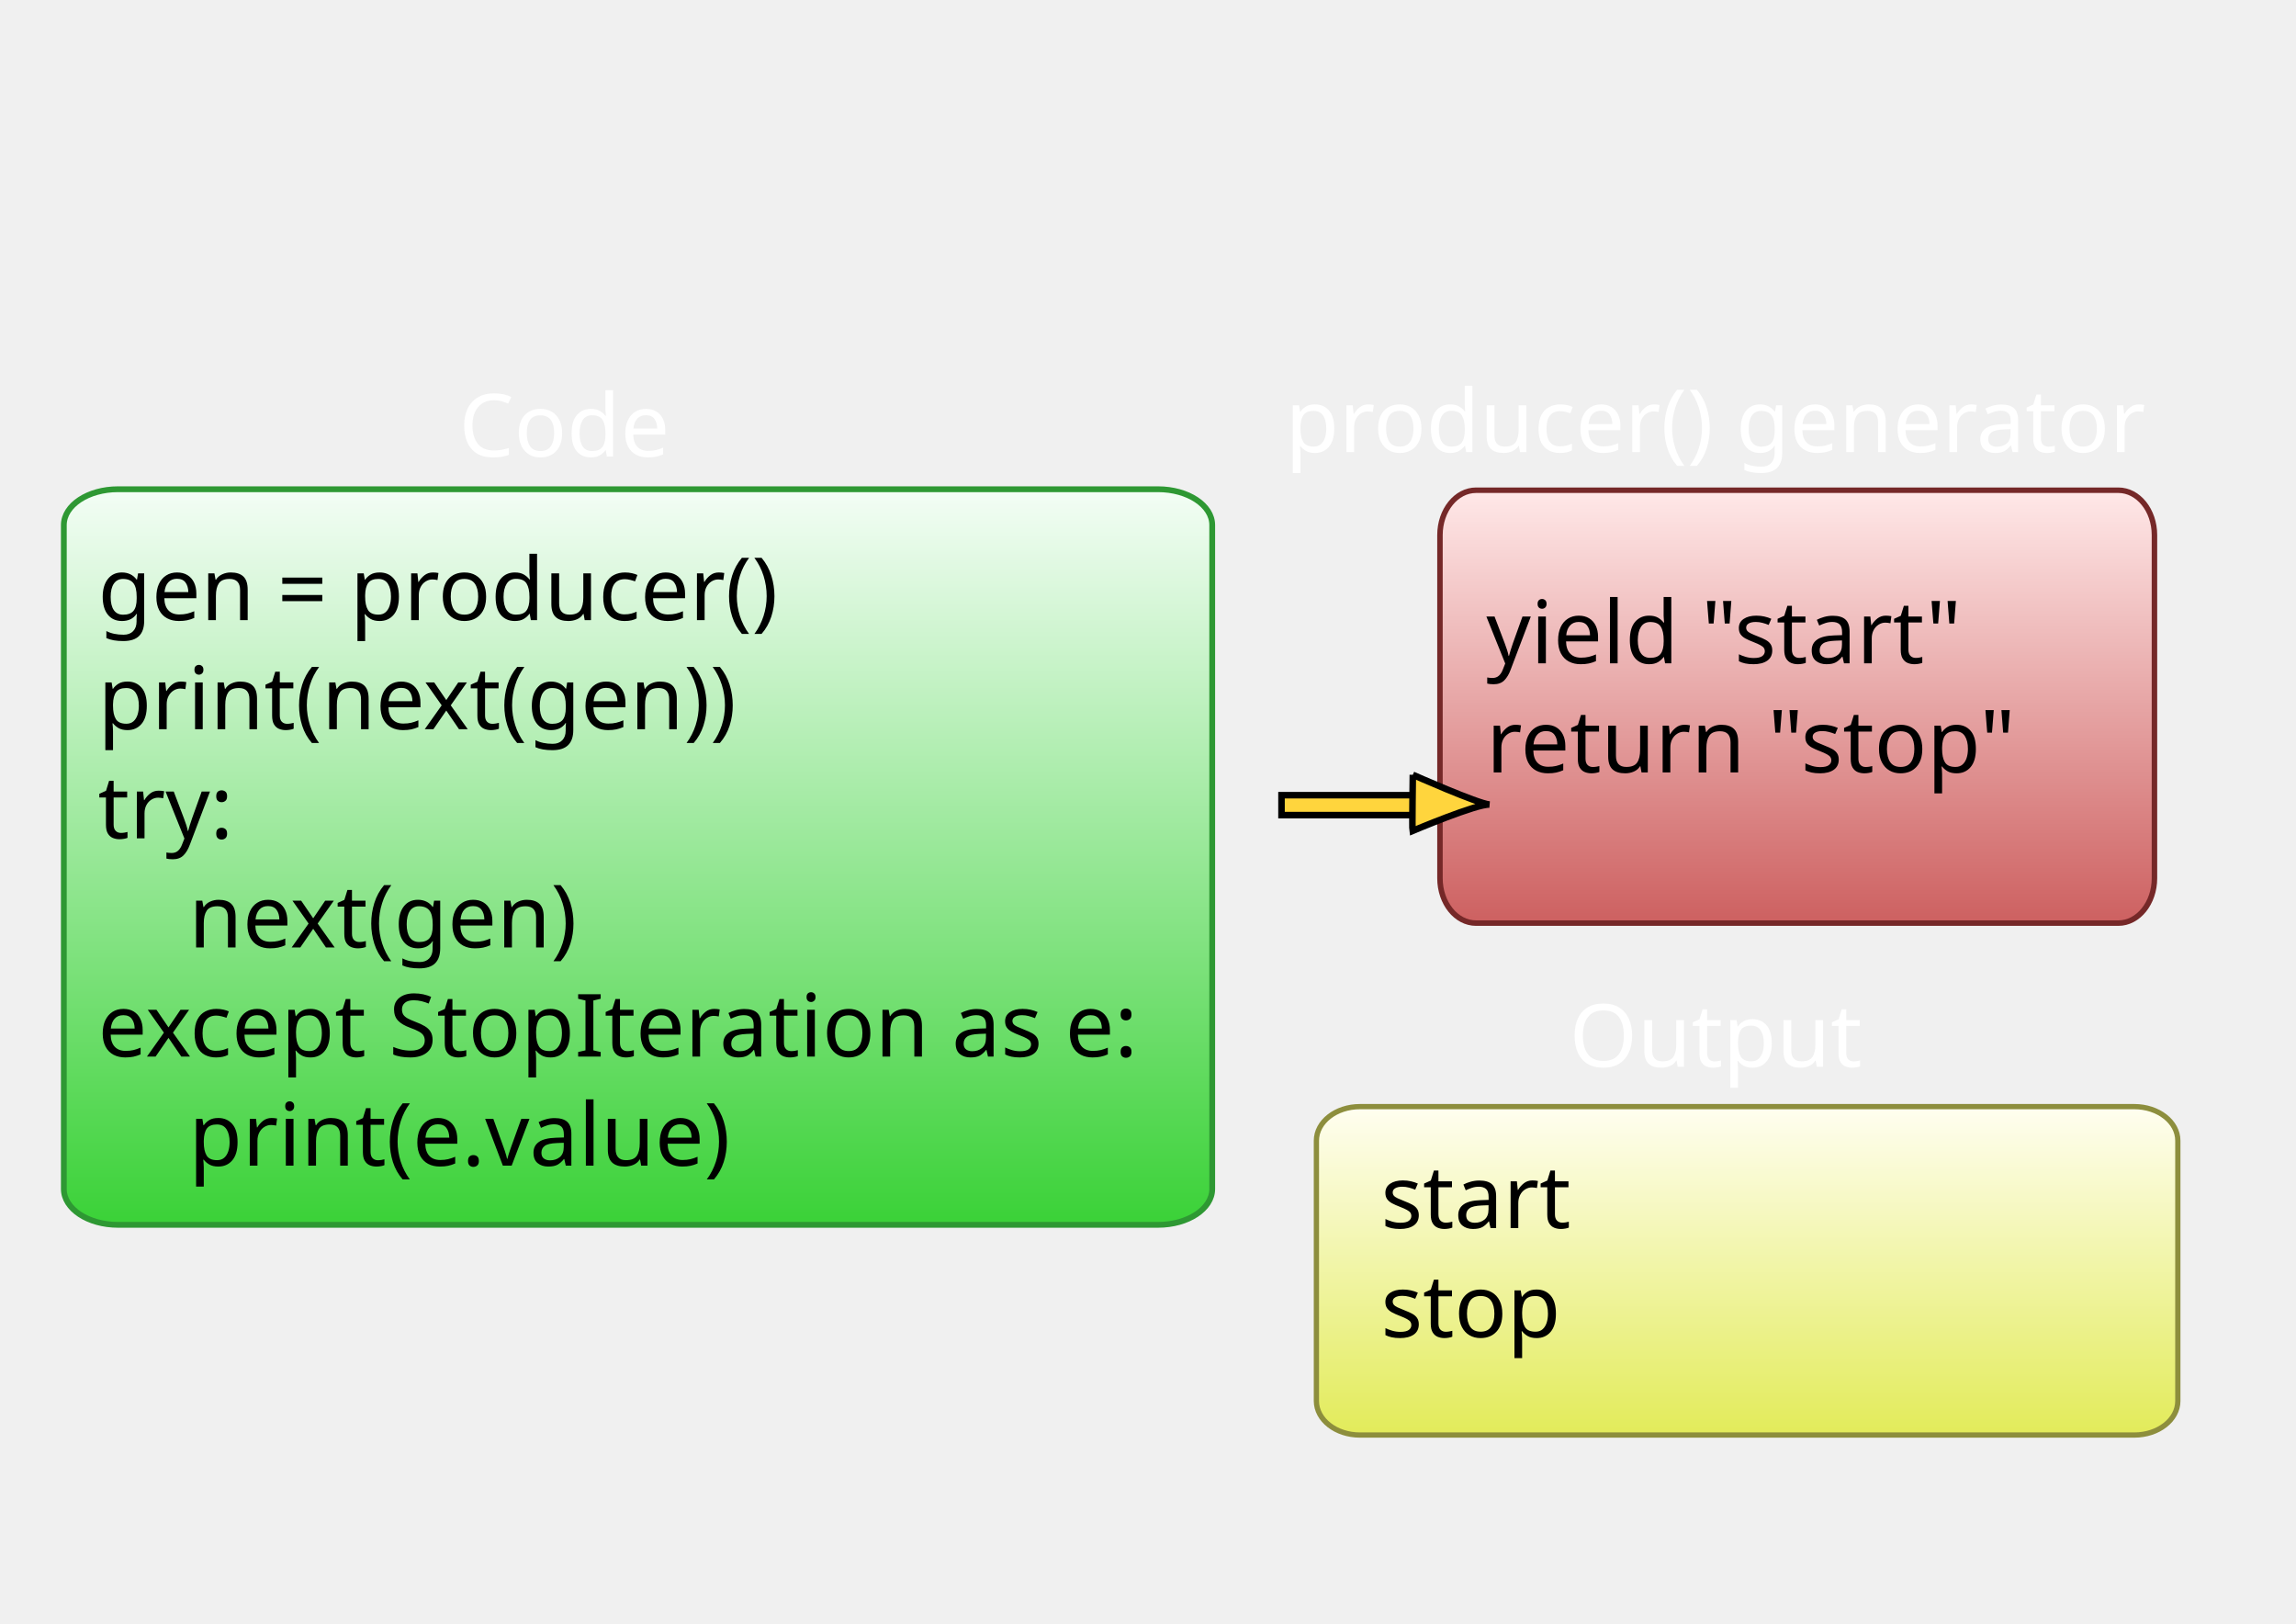
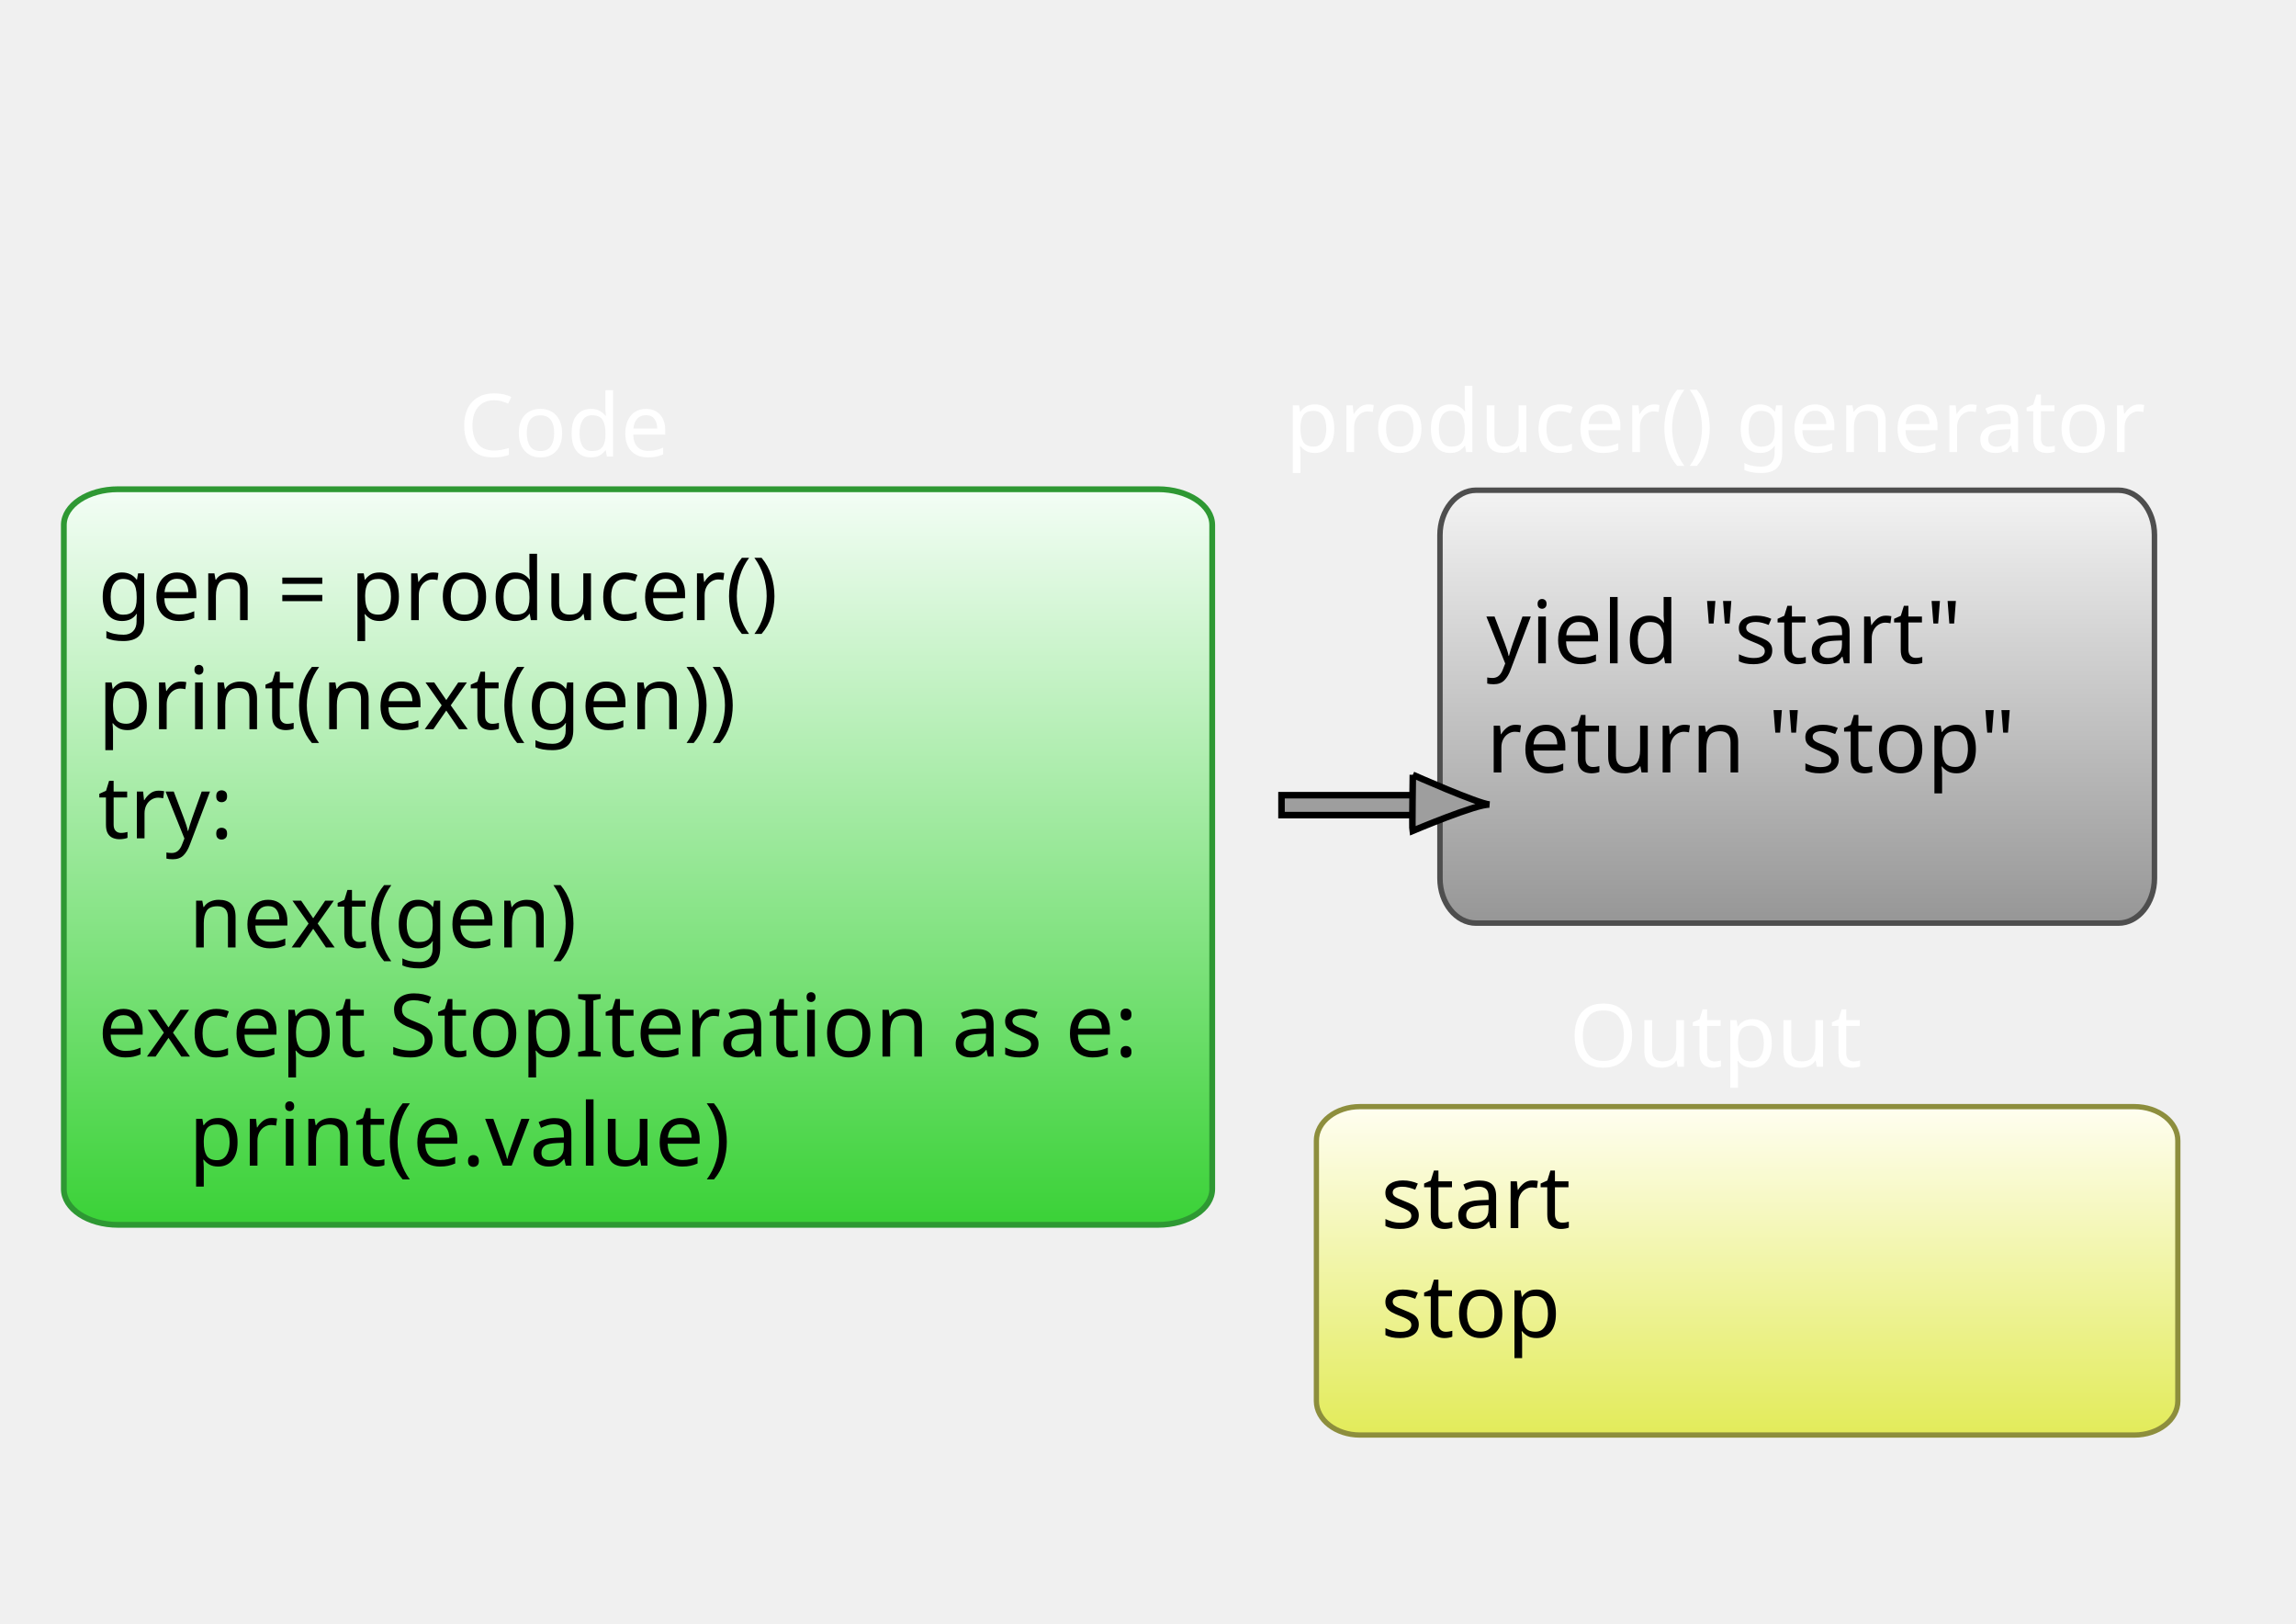
<svg xmlns="http://www.w3.org/2000/svg" xmlns:xlink="http://www.w3.org/1999/xlink" version="1.1" id="svg2" height="744.094" width="1052.362">
  <defs id="defs4">
    <linearGradient id="linearGradient12126">
-       <stop style="stop-color:#ffe8e8;stop-opacity:1;" offset="0" id="stop12128" />
-       <stop style="stop-color:#cd6060;stop-opacity:1;" offset="1" id="stop12130" />
+       <stop id="stop12128" offset="0" style="stop-color:#ffe8e8;stop-opacity:1;" />
+       <stop id="stop12130" offset="1" style="stop-color:#cd6060;stop-opacity:1;" />
    </linearGradient>
-     <marker orient="auto" refY="0" refX="0" id="DotL" style="overflow:visible">
-       <path id="path3982" d="m -2.5,-1 c 0,2.76 -2.24,5 -5,5 -2.76,0 -5,-2.24 -5,-5 0,-2.76 2.24,-5 5,-5 2.76,0 5,2.24 5,5 z" style="fill-rule:evenodd;stroke:#000000;stroke-width:1pt" transform="matrix(0.8,0,0,0.8,5.92,0.8)" />
+     <marker style="overflow:visible" id="DotL" refX="0" refY="0" orient="auto">
+       <path transform="matrix(0.8,0,0,0.8,5.92,0.8)" style="fill-rule:evenodd;stroke:#000000;stroke-width:1pt" d="m -2.5,-1 c 0,2.76 -2.24,5 -5,5 -2.76,0 -5,-2.24 -5,-5 0,-2.76 2.24,-5 5,-5 2.76,0 5,2.24 5,5 z" id="path3982" />
    </marker>
-     <marker id="RazorWire" refX="0" refY="0" orient="auto" style="overflow:visible">
-       <path id="path4153" transform="scale(0.8,0.8)" style="fill:#808080;fill-opacity:1;fill-rule:evenodd;stroke:#000000;stroke-width:0.1pt" d="m 0.023,-0.74 0,1.438 -7.781,2.313 18.437,0 -7.187,-2.313 0,-1.438 7.25,-2.156 -18.469,0 7.75,2.156 z" />
+     <marker style="overflow:visible" orient="auto" refY="0" refX="0" id="RazorWire">
+       <path d="m 0.023,-0.74 0,1.438 -7.781,2.313 18.437,0 -7.187,-2.313 0,-1.438 7.25,-2.156 -18.469,0 7.75,2.156 z" style="fill:#808080;fill-opacity:1;fill-rule:evenodd;stroke:#000000;stroke-width:0.1pt" transform="scale(0.8,0.8)" id="path4153" />
    </marker>
-     <marker orient="auto" refY="0" refX="0" id="Arrow2Lend" style="overflow:visible">
-       <path id="path3942" style="fill-rule:evenodd;stroke-width:0.625;stroke-linejoin:round" d="M 8.719,4.034 -2.207,0.016 8.719,-4.002 c -1.745,2.372 -1.735,5.617 -6e-7,8.035 z" transform="matrix(-1.1,0,0,-1.1,-1.1,0)" />
+     <marker style="overflow:visible" id="Arrow2Lend" refX="0" refY="0" orient="auto">
+       <path transform="matrix(-1.1,0,0,-1.1,-1.1,0)" d="M 8.719,4.034 -2.207,0.016 8.719,-4.002 c -1.745,2.372 -1.735,5.617 -6e-7,8.035 z" style="fill-rule:evenodd;stroke-width:0.625;stroke-linejoin:round" id="path3942" />
    </marker>
-     <marker orient="auto" refY="0" refX="0" id="Arrow1Lend" style="overflow:visible">
-       <path id="path3924" d="M 0,0 5,-5 -12.5,0 5,5 0,0 z" style="fill-rule:evenodd;stroke:#000000;stroke-width:1pt" transform="matrix(-0.8,0,0,-0.8,-10,0)" />
+     <marker style="overflow:visible" id="Arrow1Lend" refX="0" refY="0" orient="auto">
+       <path transform="matrix(-0.8,0,0,-0.8,-10,0)" style="fill-rule:evenodd;stroke:#000000;stroke-width:1pt" d="M 0,0 5,-5 -12.5,0 5,5 0,0 z" id="path3924" />
    </marker>
    <linearGradient id="linearGradient3765">
-       <stop id="stop3767" offset="0" style="stop-color:#f2feff;stop-opacity:1;" />
-       <stop id="stop3769" offset="1" style="stop-color:#41b6ce;stop-opacity:1;" />
+       <stop style="stop-color:#f2feff;stop-opacity:1;" offset="0" id="stop3767" />
+       <stop style="stop-color:#41b6ce;stop-opacity:1;" offset="1" id="stop3769" />
    </linearGradient>
    <linearGradient id="linearGradient3755">
-       <stop style="stop-color:#b8f1f1;stop-opacity:1;" offset="0" id="stop3757" />
-       <stop style="stop-color:#5ac5da;stop-opacity:1;" offset="1" id="stop3759" />
+       <stop id="stop3757" offset="0" style="stop-color:#b8f1f1;stop-opacity:1;" />
+       <stop id="stop3759" offset="1" style="stop-color:#5ac5da;stop-opacity:1;" />
    </linearGradient>
-     <linearGradient xlink:href="#linearGradient3765" id="linearGradient3761" x1="328.5" y1="172.362" x2="334.357" y2="552.362" gradientUnits="userSpaceOnUse" gradientTransform="matrix(0.6143788,0,0,0.4866711,176.4746,449.7801)" />
-     <linearGradient xlink:href="#linearGradient3765-7" id="linearGradient3761-8" x1="328.5" y1="172.362" x2="334.357" y2="552.362" gradientUnits="userSpaceOnUse" gradientTransform="matrix(0.6143788,0,0,0.6431323,188.5043,-52.64542)" />
+     <linearGradient gradientTransform="matrix(0.6143788,0,0,0.4866711,176.4746,449.7801)" gradientUnits="userSpaceOnUse" y2="552.362" x2="334.357" y1="172.362" x1="328.5" id="linearGradient3761" xlink:href="#linearGradient3765" />
+     <linearGradient gradientTransform="matrix(0.6143788,0,0,0.6431323,188.5043,-52.64542)" gradientUnits="userSpaceOnUse" y2="552.362" x2="334.357" y1="172.362" x1="328.5" id="linearGradient3761-8" xlink:href="#linearGradient3765-7" />
    <linearGradient id="linearGradient3765-7">
-       <stop id="stop3767-4" offset="0" style="stop-color:#f2fdf4;stop-opacity:1;" />
-       <stop id="stop3769-3" offset="1" style="stop-color:#3cd239;stop-opacity:1;" />
+       <stop style="stop-color:#f2fdf4;stop-opacity:1;" offset="0" id="stop3767-4" />
+       <stop style="stop-color:#3cd239;stop-opacity:1;" offset="1" id="stop3769-3" />
    </linearGradient>
-     <linearGradient y2="548.954" x2="328.5" y1="172.362" x1="328.5" gradientTransform="matrix(1.04673,0,0,0.8804904,-60.46266,383.2202)" gradientUnits="userSpaceOnUse" id="linearGradient5906" xlink:href="#linearGradient3765-7" />
-     <marker orient="auto" refY="0" refX="0" id="Arrow1Lend-4" style="overflow:visible">
-       <path id="path3924-0" d="M 0,0 5,-5 -12.5,0 5,5 0,0 z" style="fill-rule:evenodd;stroke:#000000;stroke-width:1pt" transform="matrix(-0.8,0,0,-0.8,-10,0)" />
+     <linearGradient xlink:href="#linearGradient3765-7" id="linearGradient5906" gradientUnits="userSpaceOnUse" gradientTransform="matrix(1.04673,0,0,0.8804904,-60.46266,383.2202)" x1="328.5" y1="172.362" x2="328.5" y2="548.954" />
+     <marker style="overflow:visible" id="Arrow1Lend-4" refX="0" refY="0" orient="auto">
+       <path transform="matrix(-0.8,0,0,-0.8,-10,0)" style="fill-rule:evenodd;stroke:#000000;stroke-width:1pt" d="M 0,0 5,-5 -12.5,0 5,5 0,0 z" id="path3924-0" />
    </marker>
-     <linearGradient xlink:href="#linearGradient12126" id="linearGradient12140" x1="879.429" y1="523.279" x2="879.429" y2="707.26" gradientUnits="userSpaceOnUse" gradientTransform="matrix(0.7427041,0,0,1.078099,195.1382,-30.84634)" />
-     <linearGradient xlink:href="#linearGradient12126-6" id="linearGradient12140-4" x1="879.429" y1="523.279" x2="883.507" y2="706.591" gradientUnits="userSpaceOnUse" gradientTransform="matrix(0.9957622,0,0,1.142415,-67.42616,-69.40973)" />
+     <linearGradient gradientTransform="matrix(0.7427041,0,0,1.078099,195.1382,-30.84634)" gradientUnits="userSpaceOnUse" y2="707.26" x2="879.429" y1="523.279" x1="879.429" id="linearGradient12140" xlink:href="#linearGradient12126" />
+     <linearGradient gradientTransform="matrix(0.9957622,0,0,1.142415,-67.42616,-69.40973)" gradientUnits="userSpaceOnUse" y2="706.591" x2="883.507" y1="523.279" x1="879.429" id="linearGradient12140-4" xlink:href="#linearGradient12126-6" />
    <linearGradient id="linearGradient12126-6">
-       <stop style="stop-color:#fffef0;stop-opacity:1;" offset="0" id="stop12128-6" />
-       <stop style="stop-color:#e2eb59;stop-opacity:1;" offset="1" id="stop12130-1" />
+       <stop id="stop12128-6" offset="0" style="stop-color:#fffef0;stop-opacity:1;" />
+       <stop id="stop12130-1" offset="1" style="stop-color:#e2eb59;stop-opacity:1;" />
    </linearGradient>
-     <linearGradient y2="707.709" x2="879.429" y1="523.279" x1="879.429" gradientTransform="matrix(0.8954408,0,0,0.8179006,42.90365,387.6943)" gradientUnits="userSpaceOnUse" id="linearGradient12157" xlink:href="#linearGradient12126-6" />
+     <linearGradient xlink:href="#linearGradient12126-6" id="linearGradient12157" gradientUnits="userSpaceOnUse" gradientTransform="matrix(0.8954408,0,0,0.8179006,42.90365,387.6943)" x1="879.429" y1="523.279" x2="879.429" y2="707.709" />
+     <linearGradient gradientTransform="matrix(0.7427041,0,0,1.078099,195.1382,-30.84634)" gradientUnits="userSpaceOnUse" y2="707.26" x2="879.429" y1="523.279" x1="879.429" id="linearGradient12140-890" xlink:href="#linearGradient12126-900" />
+     <linearGradient id="linearGradient12126-900">
+       <stop id="stop13880" offset="0" style="stop-color:#f3f3f3;stop-opacity:1;" />
+       <stop id="stop13882" offset="1" style="stop-color:#969696;stop-opacity:1;" />
+     </linearGradient>
  </defs>
-   <g id="layer1" transform="translate(0,-308.2677)">
-     <rect style="fill:url(#linearGradient5906);fill-opacity:1;fill-rule:nonzero;stroke:#2e9833;stroke-width:2.661;stroke-linecap:butt;stroke-linejoin:round;stroke-miterlimit:4;stroke-opacity:1;stroke-dasharray:none" id="rect2985-0" width="526.356" height="337.102" x="29.257" y="532.468" rx="24.822" ry="16.412" />
-     <text xml:space="preserve" style="font-size:40px;font-style:normal;font-variant:normal;font-weight:normal;font-stretch:normal;line-height:125%;letter-spacing:0px;word-spacing:0px;fill:#ffffff;fill-opacity:1;stroke:none;font-family:Comfortaa;-inkscape-font-specification:Comfortaa" x="589.138" y="515.446" id="text3771-4">
-       <tspan id="tspan3773-6" x="589.138" y="515.446">producer() generator</tspan>
+   <g transform="translate(0,-308.2677)" id="layer1">
+     <rect ry="16.412" rx="24.822" y="532.468" x="29.257" height="337.102" width="526.356" id="rect2985-0" style="fill:url(#linearGradient5906);fill-opacity:1;fill-rule:nonzero;stroke:#2e9833;stroke-width:2.661;stroke-linecap:butt;stroke-linejoin:round;stroke-miterlimit:4;stroke-opacity:1;stroke-dasharray:none" />
+     <text id="text3771-4" y="515.446" x="589.138" style="font-size:40px;font-style:normal;font-variant:normal;font-weight:normal;font-stretch:normal;line-height:125%;letter-spacing:0px;word-spacing:0px;fill:#ffffff;fill-opacity:1;stroke:none;font-family:Comfortaa;-inkscape-font-specification:Comfortaa" xml:space="preserve">
+       <tspan y="515.446" x="589.138" id="tspan3773-6">producer() generator</tspan>
    </text>
-     <rect style="fill:url(#linearGradient12140);fill-opacity:1;fill-rule:nonzero;stroke:#752828;stroke-width:2.517;stroke-linecap:butt;stroke-linejoin:round;stroke-miterlimit:4;stroke-opacity:1;stroke-dasharray:none" id="rect11120-3" width="327.482" height="198.385" x="660.003" y="532.922" rx="16.551" ry="20.564" />
-     <text xml:space="preserve" style="font-size:40px;font-style:normal;font-weight:normal;line-height:125%;letter-spacing:0px;word-spacing:0px;fill:#ffffff;fill-opacity:1;stroke:none;font-family:Sans" x="210.318" y="517.485" id="text5865-6-8-9">
-       <tspan x="210.318" y="517.485" style="font-style:normal;font-variant:normal;font-weight:normal;font-stretch:normal;fill:#ffffff;fill-opacity:1;font-family:Comfortaa;-inkscape-font-specification:Comfortaa" id="tspan11114-1">Code</tspan>
+     <rect ry="20.564" rx="16.551" y="532.922" x="660.003" height="198.385" width="327.482" id="rect11120-3" style="fill:url(#linearGradient12140-890);fill-opacity:1;fill-rule:nonzero;stroke:#4e4e4e;stroke-width:2.517;stroke-linecap:butt;stroke-linejoin:round;stroke-miterlimit:4;stroke-opacity:1;stroke-dasharray:none" />
+     <text id="text5865-6-8-9" y="517.485" x="210.318" style="font-size:40px;font-style:normal;font-weight:normal;line-height:125%;letter-spacing:0px;word-spacing:0px;fill:#ffffff;fill-opacity:1;stroke:none;font-family:Sans" xml:space="preserve">
+       <tspan id="tspan11114-1" style="font-style:normal;font-variant:normal;font-weight:normal;font-stretch:normal;fill:#ffffff;fill-opacity:1;font-family:Comfortaa;-inkscape-font-specification:Comfortaa" y="517.485" x="210.318">Code</tspan>
    </text>
-     <text xml:space="preserve" style="font-size:40px;font-style:normal;font-weight:normal;line-height:125%;letter-spacing:0px;word-spacing:0px;fill:#000000;fill-opacity:1;stroke:none;font-family:Sans" x="44.879" y="592.455" id="text5865-6">
-       <tspan x="44.879" y="592.455" style="font-style:normal;font-variant:normal;font-weight:normal;font-stretch:normal;fill:#000000;fill-opacity:1;font-family:Comfortaa;-inkscape-font-specification:Comfortaa" id="tspan7773">gen = producer()</tspan>
-       <tspan x="44.879" y="642.455" style="font-style:normal;font-variant:normal;font-weight:normal;font-stretch:normal;fill:#000000;fill-opacity:1;font-family:Comfortaa;-inkscape-font-specification:Comfortaa" id="tspan3951">print(next(gen))</tspan>
-       <tspan x="44.879" y="692.455" style="font-style:normal;font-variant:normal;font-weight:normal;font-stretch:normal;fill:#000000;fill-opacity:1;font-family:Comfortaa;-inkscape-font-specification:Comfortaa" id="tspan3953">try:</tspan>
-       <tspan x="44.879" y="742.455" style="font-style:normal;font-variant:normal;font-weight:normal;font-stretch:normal;fill:#000000;fill-opacity:1;font-family:Comfortaa;-inkscape-font-specification:Comfortaa" id="tspan3963">    next(gen)</tspan>
-       <tspan x="44.879" y="792.455" style="font-style:normal;font-variant:normal;font-weight:normal;font-stretch:normal;fill:#000000;fill-opacity:1;font-family:Comfortaa;-inkscape-font-specification:Comfortaa" id="tspan3957">except StopIteration as e:</tspan>
-       <tspan x="44.879" y="842.455" style="font-style:normal;font-variant:normal;font-weight:normal;font-stretch:normal;fill:#000000;fill-opacity:1;font-family:Comfortaa;-inkscape-font-specification:Comfortaa" id="tspan3961">    print(e.value)</tspan>
+     <text id="text5865-6" y="592.455" x="44.879" style="font-size:40px;font-style:normal;font-weight:normal;line-height:125%;letter-spacing:0px;word-spacing:0px;fill:#000000;fill-opacity:1;stroke:none;font-family:Sans" xml:space="preserve">
+       <tspan id="tspan7773" style="font-style:normal;font-variant:normal;font-weight:normal;font-stretch:normal;fill:#000000;fill-opacity:1;font-family:Comfortaa;-inkscape-font-specification:Comfortaa" y="592.455" x="44.879">gen = producer()</tspan>
+       <tspan id="tspan3951" style="font-style:normal;font-variant:normal;font-weight:normal;font-stretch:normal;fill:#000000;fill-opacity:1;font-family:Comfortaa;-inkscape-font-specification:Comfortaa" y="642.455" x="44.879">print(next(gen))</tspan>
+       <tspan id="tspan3953" style="font-style:normal;font-variant:normal;font-weight:normal;font-stretch:normal;fill:#000000;fill-opacity:1;font-family:Comfortaa;-inkscape-font-specification:Comfortaa" y="692.455" x="44.879">try:</tspan>
+       <tspan id="tspan3963" style="font-style:normal;font-variant:normal;font-weight:normal;font-stretch:normal;fill:#000000;fill-opacity:1;font-family:Comfortaa;-inkscape-font-specification:Comfortaa" y="742.455" x="44.879">    next(gen)</tspan>
+       <tspan id="tspan3957" style="font-style:normal;font-variant:normal;font-weight:normal;font-stretch:normal;fill:#000000;fill-opacity:1;font-family:Comfortaa;-inkscape-font-specification:Comfortaa" y="792.455" x="44.879">except StopIteration as e:</tspan>
+       <tspan id="tspan3961" style="font-style:normal;font-variant:normal;font-weight:normal;font-stretch:normal;fill:#000000;fill-opacity:1;font-family:Comfortaa;-inkscape-font-specification:Comfortaa" y="842.455" x="44.879">    print(e.value)</tspan>
    </text>
-     <rect style="fill:url(#linearGradient12157);fill-opacity:1;fill-rule:nonzero;stroke:#8d8e3d;stroke-width:2.407;stroke-linecap:butt;stroke-linejoin:round;stroke-miterlimit:4;stroke-opacity:1;stroke-dasharray:none" id="rect11120-3-8" width="394.828" height="150.505" x="603.368" y="815.398" rx="19.954" ry="15.601" />
-     <text xml:space="preserve" style="font-size:40px;font-style:normal;font-weight:normal;line-height:125%;letter-spacing:0px;word-spacing:0px;fill:#ffffff;fill-opacity:1;stroke:none;font-family:Sans" x="719.28" y="797.167" id="text5865-6-8-9-4">
-       <tspan x="719.28" y="797.167" style="font-style:normal;font-variant:normal;font-weight:normal;font-stretch:normal;fill:#ffffff;fill-opacity:1;font-family:Comfortaa;-inkscape-font-specification:Comfortaa" id="tspan11114-1-1">Output</tspan>
+     <rect ry="15.601" rx="19.954" y="815.398" x="603.368" height="150.505" width="394.828" id="rect11120-3-8" style="fill:url(#linearGradient12157);fill-opacity:1;fill-rule:nonzero;stroke:#8d8e3d;stroke-width:2.407;stroke-linecap:butt;stroke-linejoin:round;stroke-miterlimit:4;stroke-opacity:1;stroke-dasharray:none" />
+     <text id="text5865-6-8-9-4" y="797.167" x="719.28" style="font-size:40px;font-style:normal;font-weight:normal;line-height:125%;letter-spacing:0px;word-spacing:0px;fill:#ffffff;fill-opacity:1;stroke:none;font-family:Sans" xml:space="preserve">
+       <tspan id="tspan11114-1-1" style="font-style:normal;font-variant:normal;font-weight:normal;font-stretch:normal;fill:#ffffff;fill-opacity:1;font-family:Comfortaa;-inkscape-font-specification:Comfortaa" y="797.167" x="719.28">Output</tspan>
    </text>
-     <text xml:space="preserve" style="font-size:40px;font-style:normal;font-weight:normal;line-height:125%;letter-spacing:0px;word-spacing:0px;fill:#000000;fill-opacity:1;stroke:none;font-family:Sans" x="632.939" y="871.065" id="text5865-6-7">
-       <tspan x="632.939" y="871.065" style="font-style:normal;font-variant:normal;font-weight:normal;font-stretch:normal;fill:#000000;fill-opacity:1;font-family:Comfortaa;-inkscape-font-specification:Comfortaa" id="tspan3967">start</tspan>
-       <tspan x="632.939" y="921.065" style="font-style:normal;font-variant:normal;font-weight:normal;font-stretch:normal;fill:#000000;fill-opacity:1;font-family:Comfortaa;-inkscape-font-specification:Comfortaa" id="tspan3973">stop</tspan>
+     <text id="text5865-6-7" y="871.065" x="632.939" style="font-size:40px;font-style:normal;font-weight:normal;line-height:125%;letter-spacing:0px;word-spacing:0px;fill:#000000;fill-opacity:1;stroke:none;font-family:Sans" xml:space="preserve">
+       <tspan id="tspan3967" style="font-style:normal;font-variant:normal;font-weight:normal;font-stretch:normal;fill:#000000;fill-opacity:1;font-family:Comfortaa;-inkscape-font-specification:Comfortaa" y="871.065" x="632.939">start</tspan>
+       <tspan id="tspan3973" style="font-style:normal;font-variant:normal;font-weight:normal;font-stretch:normal;fill:#000000;fill-opacity:1;font-family:Comfortaa;-inkscape-font-specification:Comfortaa" y="921.065" x="632.939">stop</tspan>
    </text>
-     <text xml:space="preserve" style="font-size:40px;font-style:normal;font-variant:normal;font-weight:normal;font-stretch:normal;line-height:125%;letter-spacing:0px;word-spacing:0px;fill:#000000;fill-opacity:1;stroke:none;font-family:Comfortaa;-inkscape-font-specification:Comfortaa" x="681.228" y="612.247" id="text12274">
-       <tspan x="681.228" y="612.247" id="tspan3147">yield "start"</tspan>
-       <tspan x="681.228" y="662.247" id="tspan3149">return "stop"</tspan>
+     <text id="text12274" y="612.247" x="681.228" style="font-size:40px;font-style:normal;font-variant:normal;font-weight:normal;font-stretch:normal;line-height:125%;letter-spacing:0px;word-spacing:0px;fill:#000000;fill-opacity:1;stroke:none;font-family:Comfortaa;-inkscape-font-specification:Comfortaa" xml:space="preserve">
+       <tspan id="tspan3147" y="612.247" x="681.228">yield "start"</tspan>
+       <tspan id="tspan3149" y="662.247" x="681.228">return "stop"</tspan>
    </text>
-     <rect style="fill:#ffd53d;fill-opacity:1;stroke:#000000;stroke-width:3;stroke-miterlimit:4;stroke-opacity:1;stroke-dasharray:none" id="rect12135" width="72.387" height="9.131" x="587.372" y="672.677" rx="0" ry="0" />
-     <path style="fill:#ffd53d;fill-opacity:1;fill-rule:nonzero;stroke:#000000;stroke-width:3;stroke-miterlimit:4;stroke-opacity:1;stroke-dasharray:none" d="m 647.56,663.328 c 0,0 29.705,13.182 35.206,13.65 -5.698,-0.468 -35.335,12.068 -35.335,12.068 -0.21,-1.185 0.129,-25.719 0.129,-25.719 z" id="path7308-2" />
+     <rect ry="0" rx="0" y="672.677" x="587.372" height="9.131" width="72.387" id="rect12135" style="fill:#9e9e9e;fill-opacity:1;stroke:#000000;stroke-width:3;stroke-miterlimit:4;stroke-opacity:1;stroke-dasharray:none" />
+     <path id="path7308-2" d="m 647.56,663.328 c 0,0 29.705,13.182 35.206,13.65 -5.698,-0.468 -35.335,12.068 -35.335,12.068 -0.21,-1.185 0.129,-25.719 0.129,-25.719 z" style="fill:#9e9e9e;fill-opacity:1;fill-rule:nonzero;stroke:#000000;stroke-width:3;stroke-miterlimit:4;stroke-opacity:1;stroke-dasharray:none" />
  </g>
</svg>
